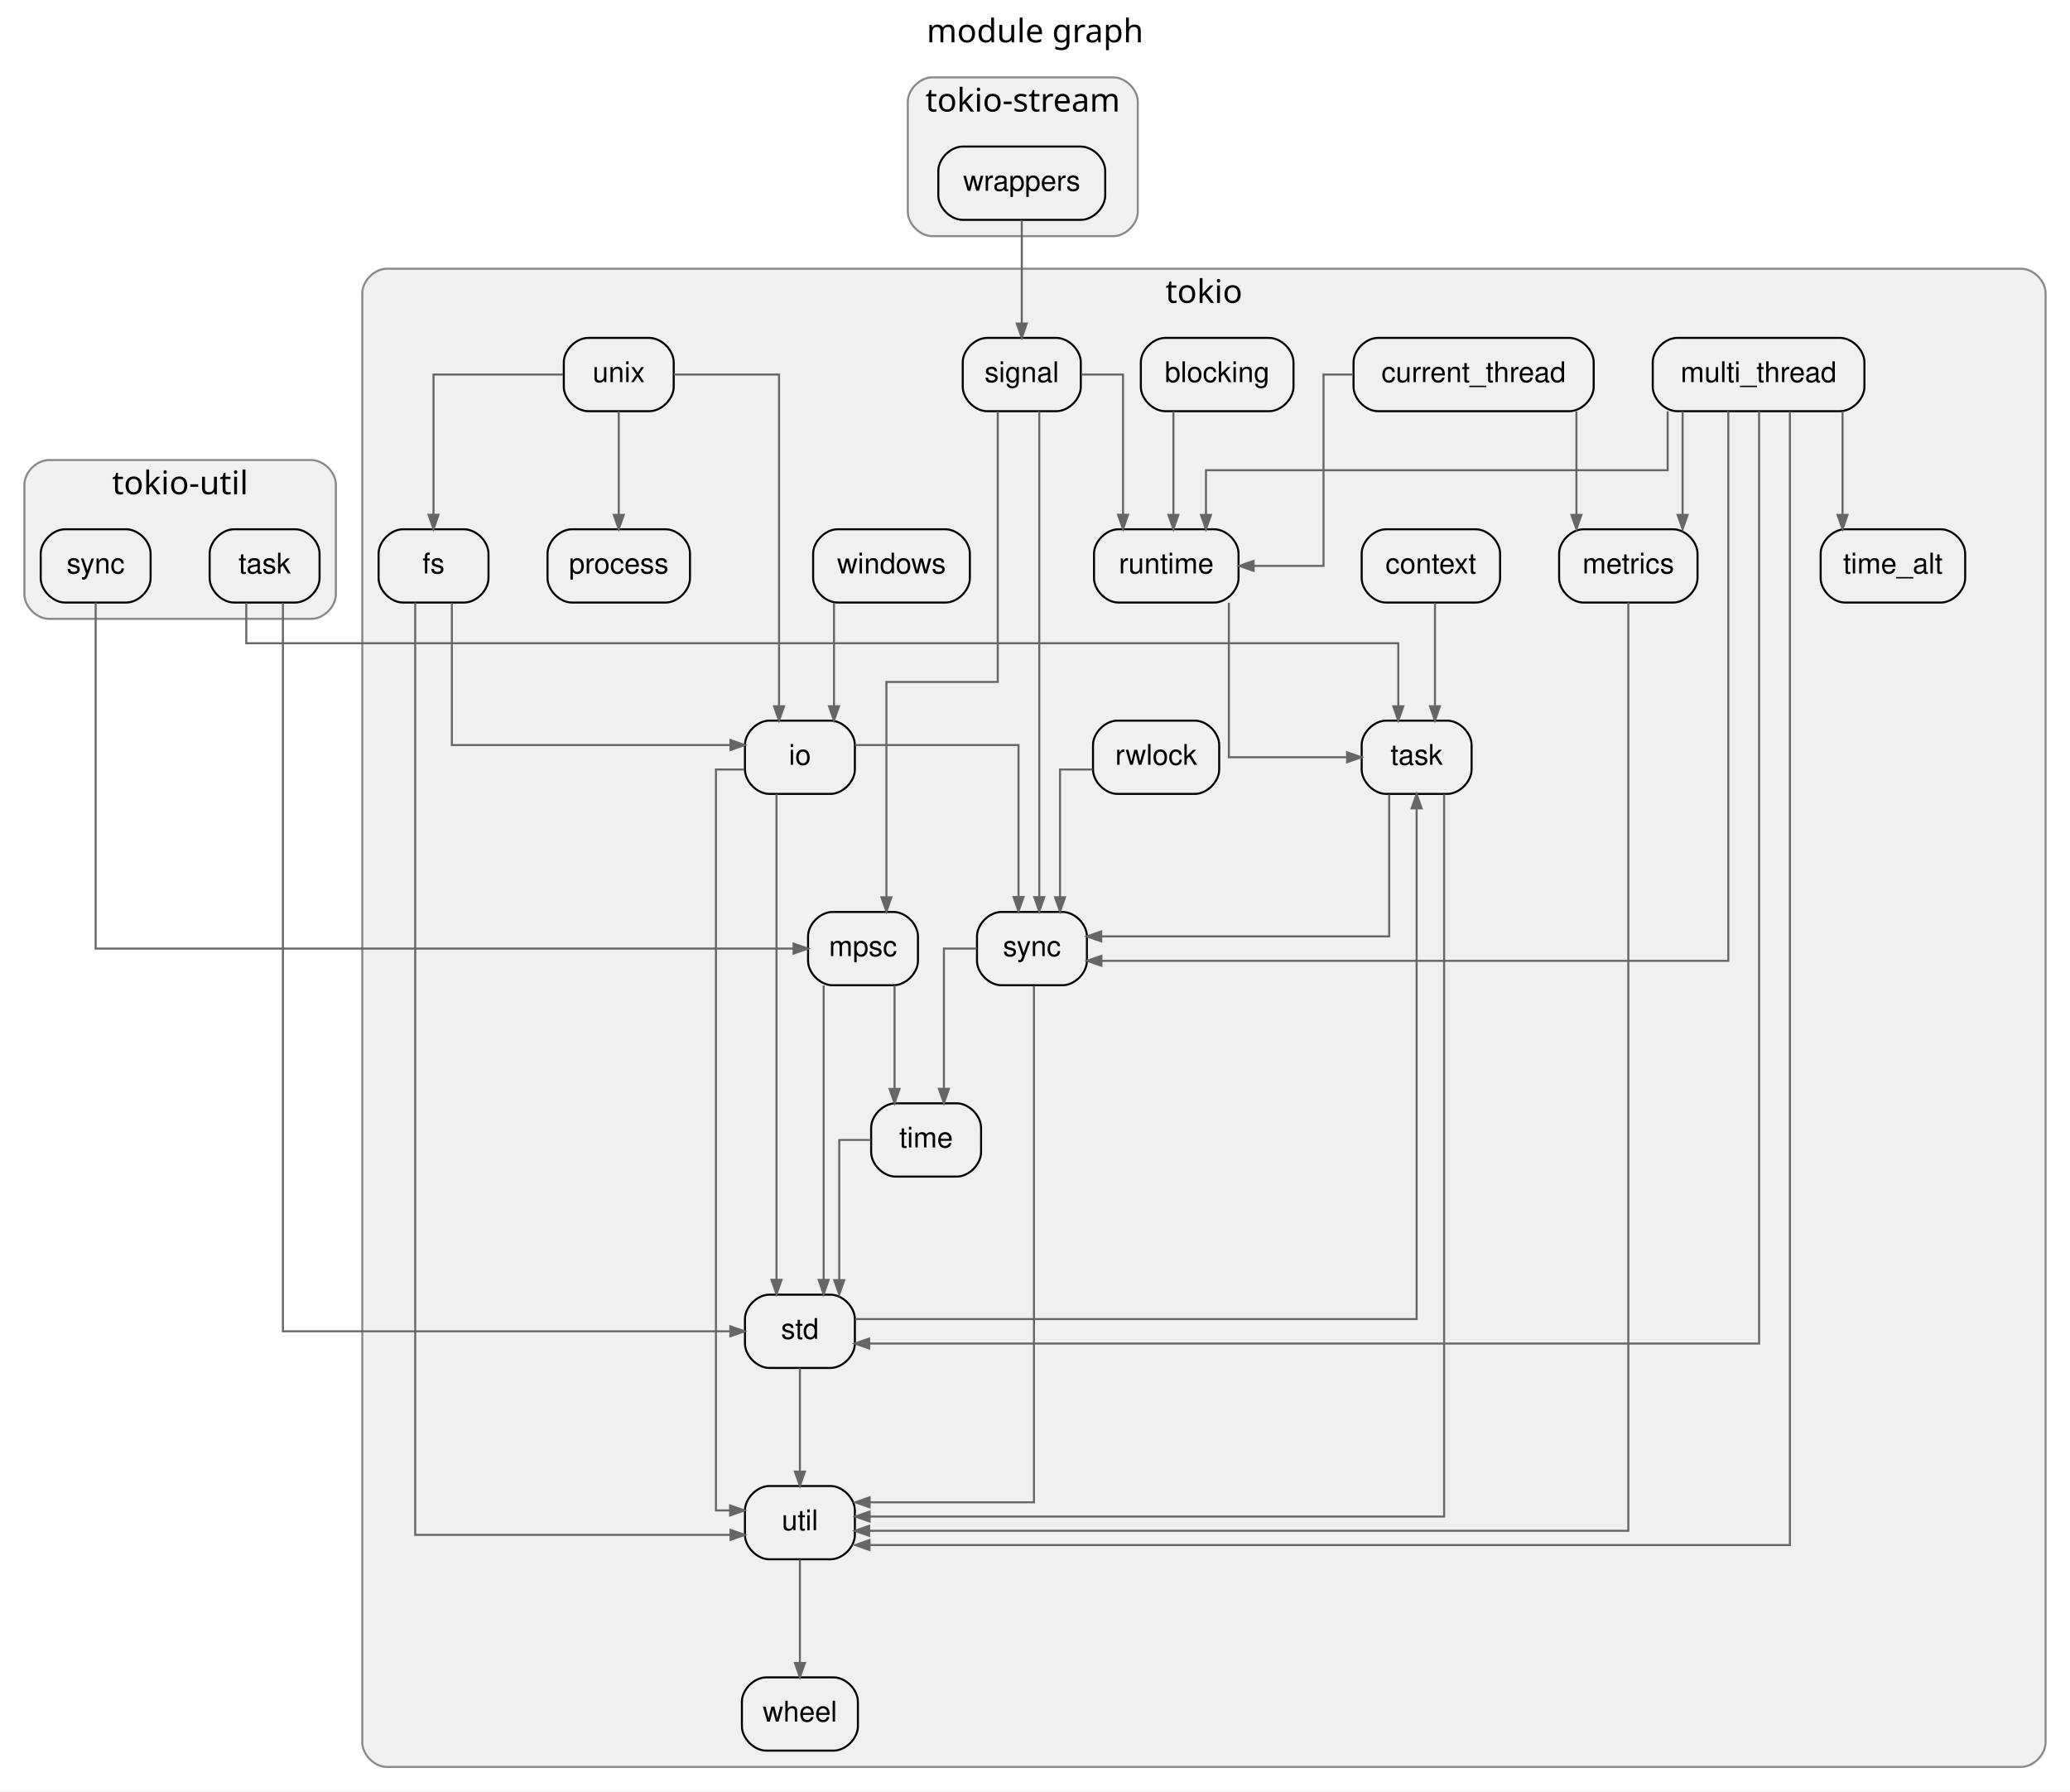
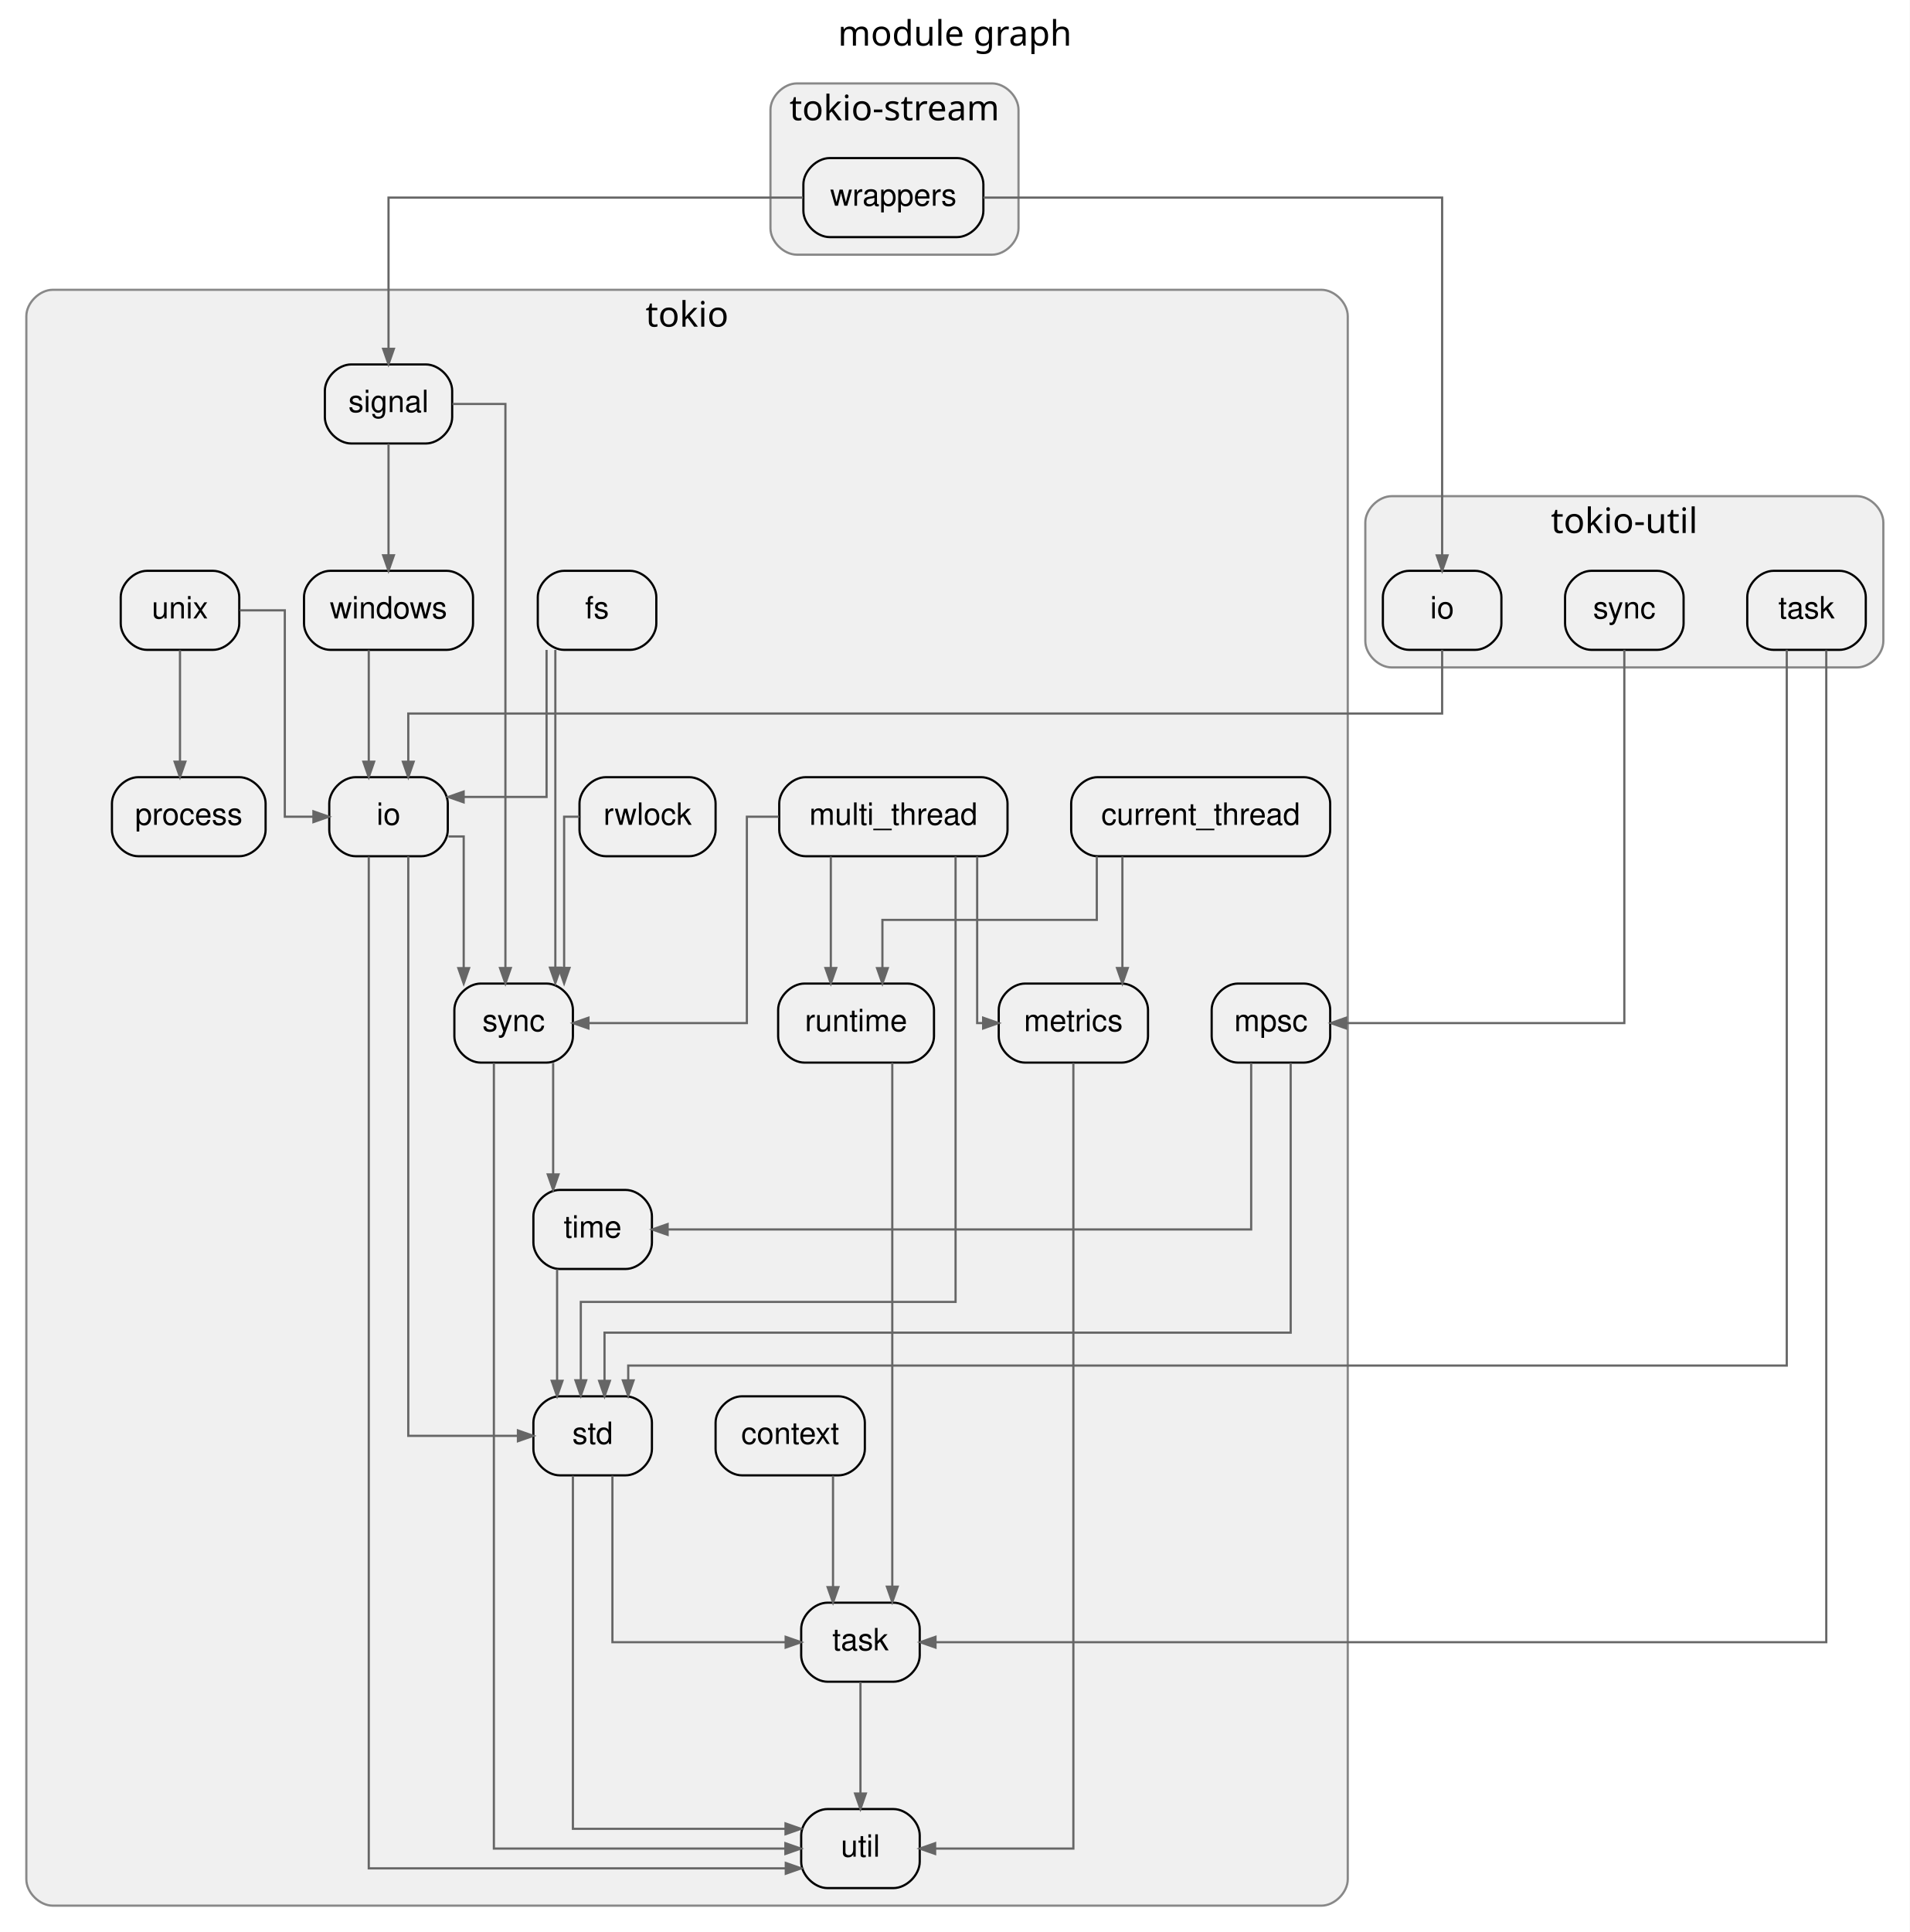
- <svg xmlns="http://www.w3.org/2000/svg" width="1017pt" height="880pt" viewBox="0.00 0.00 1017.00 880.00">
+ <svg xmlns="http://www.w3.org/2000/svg" width="870pt" height="880pt" viewBox="0.00 0.00 870.00 880.00">
  <g id="graph0" class="graph" transform="scale(1 1) rotate(0) translate(4 876)">
-     <polygon fill="white" stroke="transparent" points="-4,4 -4,-876 1013,-876 1013,4 -4,4" />
-     <text text-anchor="middle" x="504.5" y="-855.2" font-family="Helvetica Bold" font-size="16.00">module graph</text>
+     <polygon fill="white" stroke="transparent" points="-4,4 -4,-876 866,-876 866,4 -4,4" />
+     <text text-anchor="middle" x="431" y="-855.2" font-family="Helvetica Bold" font-size="16.00">module graph</text>
    <g id="clust1" class="cluster">
-       <path fill="#f0f0f0" stroke="#888888" d="M186,-8C186,-8 989,-8 989,-8 995,-8 1001,-14 1001,-20 1001,-20 1001,-732 1001,-732 1001,-738 995,-744 989,-744 989,-744 186,-744 186,-744 180,-744 174,-738 174,-732 174,-732 174,-20 174,-20 174,-14 180,-8 186,-8" />
-       <text text-anchor="middle" x="587.5" y="-727.2" font-family="Helvetica Bold" font-size="16.00">tokio</text>
+       <path fill="#f0f0f0" stroke="#888888" d="M20,-8C20,-8 598,-8 598,-8 604,-8 610,-14 610,-20 610,-20 610,-732 610,-732 610,-738 604,-744 598,-744 598,-744 20,-744 20,-744 14,-744 8,-738 8,-732 8,-732 8,-20 8,-20 8,-14 14,-8 20,-8" />
+       <text text-anchor="middle" x="309" y="-727.2" font-family="Helvetica Bold" font-size="16.00">tokio</text>
    </g>
    <g id="clust2" class="cluster">
-       <path fill="#f0f0f0" stroke="#888888" d="M454,-760C454,-760 543,-760 543,-760 549,-760 555,-766 555,-772 555,-772 555,-826 555,-826 555,-832 549,-838 543,-838 543,-838 454,-838 454,-838 448,-838 442,-832 442,-826 442,-826 442,-772 442,-772 442,-766 448,-760 454,-760" />
-       <text text-anchor="middle" x="498.5" y="-821.2" font-family="Helvetica Bold" font-size="16.00">tokio-stream</text>
+       <path fill="#f0f0f0" stroke="#888888" d="M359,-760C359,-760 448,-760 448,-760 454,-760 460,-766 460,-772 460,-772 460,-826 460,-826 460,-832 454,-838 448,-838 448,-838 359,-838 359,-838 353,-838 347,-832 347,-826 347,-826 347,-772 347,-772 347,-766 353,-760 359,-760" />
+       <text text-anchor="middle" x="403.5" y="-821.2" font-family="Helvetica Bold" font-size="16.00">tokio-stream</text>
    </g>
    <g id="clust3" class="cluster">
-       <path fill="#f0f0f0" stroke="#888888" d="M20,-572C20,-572 149,-572 149,-572 155,-572 161,-578 161,-584 161,-584 161,-638 161,-638 161,-644 155,-650 149,-650 149,-650 20,-650 20,-650 14,-650 8,-644 8,-638 8,-638 8,-584 8,-584 8,-578 14,-572 20,-572" />
-       <text text-anchor="middle" x="84.5" y="-633.2" font-family="Helvetica Bold" font-size="16.00">tokio-util</text>
+       <path fill="#f0f0f0" stroke="#888888" d="M630,-572C630,-572 842,-572 842,-572 848,-572 854,-578 854,-584 854,-584 854,-638 854,-638 854,-644 848,-650 842,-650 842,-650 630,-650 630,-650 624,-650 618,-644 618,-638 618,-638 618,-584 618,-584 618,-578 624,-572 630,-572" />
+       <text text-anchor="middle" x="736" y="-633.2" font-family="Helvetica Bold" font-size="16.00">tokio-util</text>
    </g>
    <g id="node1" class="node">
-       <path fill="#f0f0f0" stroke="black" d="M619.5,-710C619.5,-710 568.5,-710 568.5,-710 562.5,-710 556.5,-704 556.5,-698 556.5,-698 556.5,-686 556.5,-686 556.5,-680 562.5,-674 568.5,-674 568.5,-674 619.5,-674 619.5,-674 625.5,-674 631.5,-680 631.5,-686 631.5,-686 631.5,-698 631.5,-698 631.5,-704 625.5,-710 619.5,-710" />
-       <text text-anchor="middle" x="594" y="-688.3" font-family="Helvetica,sans-Serif" font-size="14.00">blocking</text>
+       <path fill="#f0f0f0" stroke="black" d="M378,-240C378,-240 334,-240 334,-240 328,-240 322,-234 322,-228 322,-228 322,-216 322,-216 322,-210 328,-204 334,-204 334,-204 378,-204 378,-204 384,-204 390,-210 390,-216 390,-216 390,-228 390,-228 390,-234 384,-240 378,-240" />
+       <text text-anchor="middle" x="356" y="-218.3" font-family="Helvetica,sans-Serif" font-size="14.00">context</text>
+     </g>
+     <g id="node14" class="node">
+       <path fill="#f0f0f0" stroke="black" d="M403,-146C403,-146 373,-146 373,-146 367,-146 361,-140 361,-134 361,-134 361,-122 361,-122 361,-116 367,-110 373,-110 373,-110 403,-110 403,-110 409,-110 415,-116 415,-122 415,-122 415,-134 415,-134 415,-140 409,-146 403,-146" />
+       <text text-anchor="middle" x="388" y="-124.3" font-family="Helvetica,sans-Serif" font-size="14.00">task</text>
+     </g>
+     <g id="edge1" class="edge">
+       <path fill="none" stroke="#666666" d="M375.5,-203.88C375.5,-203.88 375.5,-153.07 375.5,-153.07" />
+       <polygon fill="#666666" stroke="#666666" points="377.95,-153.07 375.5,-146.07 373.05,-153.07 377.95,-153.07" />
+     </g>
+     <g id="node2" class="node">
+       <path fill="#f0f0f0" stroke="black" d="M590,-522C590,-522 496,-522 496,-522 490,-522 484,-516 484,-510 484,-510 484,-498 484,-498 484,-492 490,-486 496,-486 496,-486 590,-486 590,-486 596,-486 602,-492 602,-498 602,-498 602,-510 602,-510 602,-516 596,-522 590,-522" />
+       <text text-anchor="middle" x="543" y="-500.3" font-family="Helvetica,sans-Serif" font-size="14.00">current_thread</text>
+     </g>
+     <g id="node5" class="node">
+       <path fill="#f0f0f0" stroke="black" d="M507,-428C507,-428 463,-428 463,-428 457,-428 451,-422 451,-416 451,-416 451,-404 451,-404 451,-398 457,-392 463,-392 463,-392 507,-392 507,-392 513,-392 519,-398 519,-404 519,-404 519,-416 519,-416 519,-422 513,-428 507,-428" />
+       <text text-anchor="middle" x="485" y="-406.3" font-family="Helvetica,sans-Serif" font-size="14.00">metrics</text>
+     </g>
+     <g id="edge2" class="edge">
+       <path fill="none" stroke="#666666" d="M507.33,-485.88C507.33,-485.88 507.33,-435.07 507.33,-435.07" />
+       <polygon fill="#666666" stroke="#666666" points="509.78,-435.07 507.33,-428.07 504.88,-435.07 509.78,-435.07" />
+     </g>
+     <g id="node9" class="node">
+       <path fill="#f0f0f0" stroke="black" d="M409.5,-428C409.5,-428 362.5,-428 362.5,-428 356.5,-428 350.5,-422 350.5,-416 350.5,-416 350.5,-404 350.5,-404 350.5,-398 356.5,-392 362.5,-392 362.5,-392 409.5,-392 409.5,-392 415.5,-392 421.5,-398 421.5,-404 421.5,-404 421.5,-416 421.5,-416 421.5,-422 415.5,-428 409.5,-428" />
+       <text text-anchor="middle" x="386" y="-406.3" font-family="Helvetica,sans-Serif" font-size="14.00">runtime</text>
+     </g>
+     <g id="edge3" class="edge">
+       <path fill="none" stroke="#666666" d="M495.67,-485.96C495.67,-472.71 495.67,-457 495.67,-457 495.67,-457 398,-457 398,-457 398,-457 398,-435.04 398,-435.04" />
+       <polygon fill="#666666" stroke="#666666" points="400.45,-435.04 398,-428.04 395.55,-435.04 400.45,-435.04" />
+     </g>
+     <g id="node3" class="node">
+       <path fill="#f0f0f0" stroke="black" d="M283,-616C283,-616 253,-616 253,-616 247,-616 241,-610 241,-604 241,-604 241,-592 241,-592 241,-586 247,-580 253,-580 253,-580 283,-580 283,-580 289,-580 295,-586 295,-592 295,-592 295,-604 295,-604 295,-610 289,-616 283,-616" />
+       <text text-anchor="middle" x="268" y="-594.3" font-family="Helvetica,sans-Serif" font-size="14.00">fs</text>
+     </g>
+     <g id="node4" class="node">
+       <path fill="#f0f0f0" stroke="black" d="M188,-522C188,-522 158,-522 158,-522 152,-522 146,-516 146,-510 146,-510 146,-498 146,-498 146,-492 152,-486 158,-486 158,-486 188,-486 188,-486 194,-486 200,-492 200,-498 200,-498 200,-510 200,-510 200,-516 194,-522 188,-522" />
+       <text text-anchor="middle" x="173" y="-500.3" font-family="Helvetica,sans-Serif" font-size="14.00">io</text>
+     </g>
+     <g id="edge4" class="edge">
+       <path fill="none" stroke="#666666" d="M245,-579.97C245,-555.02 245,-513 245,-513 245,-513 207.22,-513 207.22,-513" />
+       <polygon fill="#666666" stroke="#666666" points="207.22,-510.55 200.22,-513 207.22,-515.45 207.22,-510.55" />
+     </g>
+     <g id="node13" class="node">
+       <path fill="#f0f0f0" stroke="black" d="M245,-428C245,-428 215,-428 215,-428 209,-428 203,-422 203,-416 203,-416 203,-404 203,-404 203,-398 209,-392 215,-392 215,-392 245,-392 245,-392 251,-392 257,-398 257,-404 257,-404 257,-416 257,-416 257,-422 251,-428 245,-428" />
+       <text text-anchor="middle" x="230" y="-406.3" font-family="Helvetica,sans-Serif" font-size="14.00">sync</text>
+     </g>
+     <g id="edge5" class="edge">
+       <path fill="none" stroke="#666666" d="M249,-579.97C249,-579.97 249,-435.25 249,-435.25" />
+       <polygon fill="#666666" stroke="#666666" points="251.45,-435.25 249,-428.25 246.55,-435.25 251.45,-435.25" />
+     </g>
+     <g id="node12" class="node">
+       <path fill="#f0f0f0" stroke="black" d="M281,-240C281,-240 251,-240 251,-240 245,-240 239,-234 239,-228 239,-228 239,-216 239,-216 239,-210 245,-204 251,-204 251,-204 281,-204 281,-204 287,-204 293,-210 293,-216 293,-216 293,-228 293,-228 293,-234 287,-240 281,-240" />
+       <text text-anchor="middle" x="266" y="-218.3" font-family="Helvetica,sans-Serif" font-size="14.00">std</text>
+     </g>
+     <g id="edge6" class="edge">
+       <path fill="none" stroke="#666666" d="M182,-485.93C182,-423.69 182,-222 182,-222 182,-222 231.96,-222 231.96,-222" />
+       <polygon fill="#666666" stroke="#666666" points="231.96,-224.45 238.96,-222 231.96,-219.55 231.96,-224.45" />
+     </g>
+     <g id="edge7" class="edge">
+       <path fill="none" stroke="#666666" d="M200.32,-495C204.39,-495 207.25,-495 207.25,-495 207.25,-495 207.25,-435.03 207.25,-435.03" />
+       <polygon fill="#666666" stroke="#666666" points="209.7,-435.03 207.25,-428.03 204.8,-435.03 209.7,-435.03" />
+     </g>
+     <g id="node17" class="node">
+       <path fill="#f0f0f0" stroke="black" d="M403,-52C403,-52 373,-52 373,-52 367,-52 361,-46 361,-40 361,-40 361,-28 361,-28 361,-22 367,-16 373,-16 373,-16 403,-16 403,-16 409,-16 415,-22 415,-28 415,-28 415,-40 415,-40 415,-46 409,-52 403,-52" />
+       <text text-anchor="middle" x="388" y="-30.3" font-family="Helvetica,sans-Serif" font-size="14.00">util</text>
+     </g>
+     <g id="edge8" class="edge">
+       <path fill="none" stroke="#666666" d="M164,-485.81C164,-398.31 164,-25 164,-25 164,-25 353.98,-25 353.98,-25" />
+       <polygon fill="#666666" stroke="#666666" points="353.98,-27.45 360.98,-25 353.98,-22.55 353.98,-27.45" />
+     </g>
+     <g id="edge9" class="edge">
+       <path fill="none" stroke="#666666" d="M485,-391.86C485,-316.76 485,-34 485,-34 485,-34 422.02,-34 422.02,-34" />
+       <polygon fill="#666666" stroke="#666666" points="422.02,-31.55 415.02,-34 422.02,-36.45 422.02,-31.55" />
+     </g>
+     <g id="node6" class="node">
+       <path fill="#f0f0f0" stroke="black" d="M590,-428C590,-428 560,-428 560,-428 554,-428 548,-422 548,-416 548,-416 548,-404 548,-404 548,-398 554,-392 560,-392 560,-392 590,-392 590,-392 596,-392 602,-398 602,-404 602,-404 602,-416 602,-416 602,-422 596,-428 590,-428" />
+       <text text-anchor="middle" x="575" y="-406.3" font-family="Helvetica,sans-Serif" font-size="14.00">mpsc</text>
+     </g>
+     <g id="edge10" class="edge">
+       <path fill="none" stroke="#666666" d="M584,-391.86C584,-353.77 584,-269 584,-269 584,-269 271.4,-269 271.4,-269 271.4,-269 271.4,-247.04 271.4,-247.04" />
+       <polygon fill="#666666" stroke="#666666" points="273.85,-247.04 271.4,-240.04 268.95,-247.04 273.85,-247.04" />
+     </g>
+     <g id="node15" class="node">
+       <path fill="#f0f0f0" stroke="black" d="M281,-334C281,-334 251,-334 251,-334 245,-334 239,-328 239,-322 239,-322 239,-310 239,-310 239,-304 245,-298 251,-298 251,-298 281,-298 281,-298 287,-298 293,-304 293,-310 293,-310 293,-322 293,-322 293,-328 287,-334 281,-334" />
+       <text text-anchor="middle" x="266" y="-312.3" font-family="Helvetica,sans-Serif" font-size="14.00">time</text>
+     </g>
+     <g id="edge11" class="edge">
+       <path fill="none" stroke="#666666" d="M566,-391.88C566,-364.56 566,-316 566,-316 566,-316 300.15,-316 300.15,-316" />
+       <polygon fill="#666666" stroke="#666666" points="300.15,-313.55 293.15,-316 300.15,-318.45 300.15,-313.55" />
+     </g>
+     <g id="node7" class="node">
+       <path fill="#f0f0f0" stroke="black" d="M443,-522C443,-522 363,-522 363,-522 357,-522 351,-516 351,-510 351,-510 351,-498 351,-498 351,-492 357,-486 363,-486 363,-486 443,-486 443,-486 449,-486 455,-492 455,-498 455,-498 455,-510 455,-510 455,-516 449,-522 443,-522" />
+       <text text-anchor="middle" x="403" y="-500.3" font-family="Helvetica,sans-Serif" font-size="14.00">multi_thread</text>
+     </g>
+     <g id="edge12" class="edge">
+       <path fill="none" stroke="#666666" d="M441.17,-485.88C441.17,-458.56 441.17,-410 441.17,-410 441.17,-410 443.89,-410 443.89,-410" />
+       <polygon fill="#666666" stroke="#666666" points="443.89,-412.45 450.89,-410 443.89,-407.55 443.89,-412.45" />
+     </g>
+     <g id="edge13" class="edge">
+       <path fill="none" stroke="#666666" d="M374.5,-485.88C374.5,-485.88 374.5,-435.07 374.5,-435.07" />
+       <polygon fill="#666666" stroke="#666666" points="376.95,-435.07 374.5,-428.07 372.05,-435.07 376.95,-435.07" />
+     </g>
+     <g id="edge14" class="edge">
+       <path fill="none" stroke="#666666" d="M431.33,-485.91C431.33,-433.13 431.33,-283 431.33,-283 431.33,-283 260.6,-283 260.6,-283 260.6,-283 260.6,-247.3 260.6,-247.3" />
+       <polygon fill="#666666" stroke="#666666" points="263.05,-247.3 260.6,-240.3 258.15,-247.3 263.05,-247.3" />
+     </g>
+     <g id="edge15" class="edge">
+       <path fill="none" stroke="#666666" d="M350.73,-504C342.29,-504 336.25,-504 336.25,-504 336.25,-504 336.25,-410 336.25,-410 336.25,-410 264.09,-410 264.09,-410" />
+       <polygon fill="#666666" stroke="#666666" points="264.09,-407.55 257.09,-410 264.09,-412.45 264.09,-407.55" />
+     </g>
+     <g id="node8" class="node">
+       <path fill="#f0f0f0" stroke="black" d="M105,-522C105,-522 59,-522 59,-522 53,-522 47,-516 47,-510 47,-510 47,-498 47,-498 47,-492 53,-486 59,-486 59,-486 105,-486 105,-486 111,-486 117,-492 117,-498 117,-498 117,-510 117,-510 117,-516 111,-522 105,-522" />
+       <text text-anchor="middle" x="82" y="-500.3" font-family="Helvetica,sans-Serif" font-size="14.00">process</text>
+     </g>
+     <g id="edge16" class="edge">
+       <path fill="none" stroke="#666666" d="M402.5,-391.93C402.5,-391.93 402.5,-153.28 402.5,-153.28" />
+       <polygon fill="#666666" stroke="#666666" points="404.95,-153.28 402.5,-146.28 400.05,-153.28 404.95,-153.28" />
    </g>
    <g id="node10" class="node">
-       <path fill="#f0f0f0" stroke="black" d="M592.5,-616C592.5,-616 545.5,-616 545.5,-616 539.5,-616 533.5,-610 533.5,-604 533.5,-604 533.5,-592 533.5,-592 533.5,-586 539.5,-580 545.5,-580 545.5,-580 592.5,-580 592.5,-580 598.5,-580 604.5,-586 604.5,-592 604.5,-592 604.5,-604 604.5,-604 604.5,-610 598.5,-616 592.5,-616" />
-       <text text-anchor="middle" x="569" y="-594.3" font-family="Helvetica,sans-Serif" font-size="14.00">runtime</text>
-     </g>
-     <g id="edge1" class="edge">
-       <path fill="none" stroke="#666666" d="M572.5,-673.88C572.5,-673.88 572.5,-623.07 572.5,-623.07" />
-       <polygon fill="#666666" stroke="#666666" points="574.95,-623.07 572.5,-616.07 570.05,-623.07 574.95,-623.07" />
-     </g>
-     <g id="node2" class="node">
-       <path fill="#f0f0f0" stroke="black" d="M721,-616C721,-616 677,-616 677,-616 671,-616 665,-610 665,-604 665,-604 665,-592 665,-592 665,-586 671,-580 677,-580 677,-580 721,-580 721,-580 727,-580 733,-586 733,-592 733,-592 733,-604 733,-604 733,-610 727,-616 721,-616" />
-       <text text-anchor="middle" x="699" y="-594.3" font-family="Helvetica,sans-Serif" font-size="14.00">context</text>
-     </g>
-     <g id="node15" class="node">
-       <path fill="#f0f0f0" stroke="black" d="M707,-522C707,-522 677,-522 677,-522 671,-522 665,-516 665,-510 665,-510 665,-498 665,-498 665,-492 671,-486 677,-486 677,-486 707,-486 707,-486 713,-486 719,-492 719,-498 719,-498 719,-510 719,-510 719,-516 713,-522 707,-522" />
-       <text text-anchor="middle" x="692" y="-500.3" font-family="Helvetica,sans-Serif" font-size="14.00">task</text>
-     </g>
-     <g id="edge2" class="edge">
-       <path fill="none" stroke="#666666" d="M701,-579.88C701,-579.88 701,-529.07 701,-529.07" />
-       <polygon fill="#666666" stroke="#666666" points="703.45,-529.07 701,-522.07 698.55,-529.07 703.45,-529.07" />
-     </g>
-     <g id="node3" class="node">
-       <path fill="#f0f0f0" stroke="black" d="M767,-710C767,-710 673,-710 673,-710 667,-710 661,-704 661,-698 661,-698 661,-686 661,-686 661,-680 667,-674 673,-674 673,-674 767,-674 767,-674 773,-674 779,-680 779,-686 779,-686 779,-698 779,-698 779,-704 773,-710 767,-710" />
-       <text text-anchor="middle" x="720" y="-688.3" font-family="Helvetica,sans-Serif" font-size="14.00">current_thread</text>
-     </g>
-     <g id="node6" class="node">
-       <path fill="#f0f0f0" stroke="black" d="M818,-616C818,-616 774,-616 774,-616 768,-616 762,-610 762,-604 762,-604 762,-592 762,-592 762,-586 768,-580 774,-580 774,-580 818,-580 818,-580 824,-580 830,-586 830,-592 830,-592 830,-604 830,-604 830,-610 824,-616 818,-616" />
-       <text text-anchor="middle" x="796" y="-594.3" font-family="Helvetica,sans-Serif" font-size="14.00">metrics</text>
-     </g>
-     <g id="edge3" class="edge">
-       <path fill="none" stroke="#666666" d="M770.5,-673.88C770.5,-673.88 770.5,-623.07 770.5,-623.07" />
-       <polygon fill="#666666" stroke="#666666" points="772.95,-623.07 770.5,-616.07 768.05,-623.07 772.95,-623.07" />
-     </g>
-     <g id="edge4" class="edge">
-       <path fill="none" stroke="#666666" d="M660.82,-692C652.25,-692 646.25,-692 646.25,-692 646.25,-692 646.25,-598 646.25,-598 646.25,-598 611.91,-598 611.91,-598" />
-       <polygon fill="#666666" stroke="#666666" points="611.91,-595.55 604.91,-598 611.91,-600.45 611.91,-595.55" />
-     </g>
-     <g id="node4" class="node">
-       <path fill="#f0f0f0" stroke="black" d="M224,-616C224,-616 194,-616 194,-616 188,-616 182,-610 182,-604 182,-604 182,-592 182,-592 182,-586 188,-580 194,-580 194,-580 224,-580 224,-580 230,-580 236,-586 236,-592 236,-592 236,-604 236,-604 236,-610 230,-616 224,-616" />
-       <text text-anchor="middle" x="209" y="-594.3" font-family="Helvetica,sans-Serif" font-size="14.00">fs</text>
-     </g>
-     <g id="node5" class="node">
-       <path fill="#f0f0f0" stroke="black" d="M404,-522C404,-522 374,-522 374,-522 368,-522 362,-516 362,-510 362,-510 362,-498 362,-498 362,-492 368,-486 374,-486 374,-486 404,-486 404,-486 410,-486 416,-492 416,-498 416,-498 416,-510 416,-510 416,-516 410,-522 404,-522" />
-       <text text-anchor="middle" x="389" y="-500.3" font-family="Helvetica,sans-Serif" font-size="14.00">io</text>
-     </g>
-     <g id="edge5" class="edge">
-       <path fill="none" stroke="#666666" d="M218,-579.77C218,-553.99 218,-510 218,-510 218,-510 354.9,-510 354.9,-510" />
-       <polygon fill="#666666" stroke="#666666" points="354.9,-512.45 361.9,-510 354.9,-507.55 354.9,-512.45" />
+       <path fill="#f0f0f0" stroke="black" d="M310,-522C310,-522 272,-522 272,-522 266,-522 260,-516 260,-510 260,-510 260,-498 260,-498 260,-492 266,-486 272,-486 272,-486 310,-486 310,-486 316,-486 322,-492 322,-498 322,-498 322,-510 322,-510 322,-516 316,-522 310,-522" />
+       <text text-anchor="middle" x="291" y="-500.3" font-family="Helvetica,sans-Serif" font-size="14.00">rwlock</text>
+     </g>
+     <g id="edge17" class="edge">
+       <path fill="none" stroke="#666666" d="M259.97,-504C255.84,-504 253,-504 253,-504 253,-504 253,-435.12 253,-435.12" />
+       <polygon fill="#666666" stroke="#666666" points="255.45,-435.12 253,-428.12 250.55,-435.12 255.45,-435.12" />
+     </g>
+     <g id="node11" class="node">
+       <path fill="#f0f0f0" stroke="black" d="M190,-710C190,-710 156,-710 156,-710 150,-710 144,-704 144,-698 144,-698 144,-686 144,-686 144,-680 150,-674 156,-674 156,-674 190,-674 190,-674 196,-674 202,-680 202,-686 202,-686 202,-698 202,-698 202,-704 196,-710 190,-710" />
+       <text text-anchor="middle" x="173" y="-688.3" font-family="Helvetica,sans-Serif" font-size="14.00">signal</text>
+     </g>
+     <g id="edge18" class="edge">
+       <path fill="none" stroke="#666666" d="M202.12,-692C214.55,-692 226.25,-692 226.25,-692 226.25,-692 226.25,-435.07 226.25,-435.07" />
+       <polygon fill="#666666" stroke="#666666" points="228.7,-435.07 226.25,-428.07 223.8,-435.07 228.7,-435.07" />
+     </g>
+     <g id="node18" class="node">
+       <path fill="#f0f0f0" stroke="black" d="M199.5,-616C199.5,-616 146.5,-616 146.5,-616 140.5,-616 134.5,-610 134.5,-604 134.5,-604 134.5,-592 134.5,-592 134.5,-586 140.5,-580 146.5,-580 146.5,-580 199.5,-580 199.5,-580 205.5,-580 211.5,-586 211.5,-592 211.5,-592 211.5,-604 211.5,-604 211.5,-610 205.5,-616 199.5,-616" />
+       <text text-anchor="middle" x="173" y="-594.3" font-family="Helvetica,sans-Serif" font-size="14.00">windows</text>
+     </g>
+     <g id="edge19" class="edge">
+       <path fill="none" stroke="#666666" d="M173,-673.88C173,-673.88 173,-623.07 173,-623.07" />
+       <polygon fill="#666666" stroke="#666666" points="175.45,-623.07 173,-616.07 170.55,-623.07 175.45,-623.07" />
+     </g>
+     <g id="edge20" class="edge">
+       <path fill="none" stroke="#666666" d="M275,-203.88C275,-176.56 275,-128 275,-128 275,-128 353.93,-128 353.93,-128" />
+       <polygon fill="#666666" stroke="#666666" points="353.93,-130.45 360.93,-128 353.93,-125.55 353.93,-130.45" />
+     </g>
+     <g id="edge21" class="edge">
+       <path fill="none" stroke="#666666" d="M257,-203.85C257,-158.34 257,-43 257,-43 257,-43 353.86,-43 353.86,-43" />
+       <polygon fill="#666666" stroke="#666666" points="353.86,-45.45 360.86,-43 353.86,-40.55 353.86,-45.45" />
+     </g>
+     <g id="edge24" class="edge">
+       <path fill="none" stroke="#666666" d="M248,-391.88C248,-391.88 248,-341.07 248,-341.07" />
+       <polygon fill="#666666" stroke="#666666" points="250.45,-341.07 248,-334.07 245.55,-341.07 250.45,-341.07" />
+     </g>
+     <g id="edge25" class="edge">
+       <path fill="none" stroke="#666666" d="M221,-391.86C221,-316.76 221,-34 221,-34 221,-34 353.8,-34 353.8,-34" />
+       <polygon fill="#666666" stroke="#666666" points="353.8,-36.45 360.8,-34 353.8,-31.55 353.8,-36.45" />
+     </g>
+     <g id="edge26" class="edge">
+       <path fill="none" stroke="#666666" d="M388,-109.88C388,-109.88 388,-59.07 388,-59.07" />
+       <polygon fill="#666666" stroke="#666666" points="390.45,-59.07 388,-52.07 385.55,-59.07 390.45,-59.07" />
+     </g>
+     <g id="edge27" class="edge">
+       <path fill="none" stroke="#666666" d="M249.8,-297.88C249.8,-297.88 249.8,-247.07 249.8,-247.07" />
+       <polygon fill="#666666" stroke="#666666" points="252.25,-247.07 249.8,-240.07 247.35,-247.07 252.25,-247.07" />
+     </g>
+     <g id="node16" class="node">
+       <path fill="#f0f0f0" stroke="black" d="M93,-616C93,-616 63,-616 63,-616 57,-616 51,-610 51,-604 51,-604 51,-592 51,-592 51,-586 57,-580 63,-580 63,-580 93,-580 93,-580 99,-580 105,-586 105,-592 105,-592 105,-604 105,-604 105,-610 99,-616 93,-616" />
+       <text text-anchor="middle" x="78" y="-594.3" font-family="Helvetica,sans-Serif" font-size="14.00">unix</text>
+     </g>
+     <g id="edge28" class="edge">
+       <path fill="none" stroke="#666666" d="M105.22,-598C115.95,-598 125.75,-598 125.75,-598 125.75,-598 125.75,-504 125.75,-504 125.75,-504 138.79,-504 138.79,-504" />
+       <polygon fill="#666666" stroke="#666666" points="138.79,-506.45 145.79,-504 138.79,-501.55 138.79,-506.45" />
+     </g>
+     <g id="edge29" class="edge">
+       <path fill="none" stroke="#666666" d="M78,-579.88C78,-579.88 78,-529.07 78,-529.07" />
+       <polygon fill="#666666" stroke="#666666" points="80.45,-529.07 78,-522.07 75.55,-529.07 80.45,-529.07" />
+     </g>
+     <g id="edge34" class="edge">
+       <path fill="none" stroke="#666666" d="M164,-579.88C164,-579.88 164,-529.07 164,-529.07" />
+       <polygon fill="#666666" stroke="#666666" points="166.45,-529.07 164,-522.07 161.55,-529.07 166.45,-529.07" />
    </g>
    <g id="node19" class="node">
-       <path fill="#f0f0f0" stroke="black" d="M404,-146C404,-146 374,-146 374,-146 368,-146 362,-140 362,-134 362,-134 362,-122 362,-122 362,-116 368,-110 374,-110 374,-110 404,-110 404,-110 410,-110 416,-116 416,-122 416,-122 416,-134 416,-134 416,-140 410,-146 404,-146" />
-       <text text-anchor="middle" x="389" y="-124.3" font-family="Helvetica,sans-Serif" font-size="14.00">util</text>
-     </g>
-     <g id="edge6" class="edge">
-       <path fill="none" stroke="#666666" d="M200,-579.92C200,-492.97 200,-122 200,-122 200,-122 354.92,-122 354.92,-122" />
-       <polygon fill="#666666" stroke="#666666" points="354.92,-124.45 361.92,-122 354.92,-119.55 354.92,-124.45" />
-     </g>
-     <g id="node13" class="node">
-       <path fill="#f0f0f0" stroke="black" d="M404,-240C404,-240 374,-240 374,-240 368,-240 362,-234 362,-228 362,-228 362,-216 362,-216 362,-210 368,-204 374,-204 374,-204 404,-204 404,-204 410,-204 416,-210 416,-216 416,-216 416,-228 416,-228 416,-234 410,-240 404,-240" />
-       <text text-anchor="middle" x="389" y="-218.3" font-family="Helvetica,sans-Serif" font-size="14.00">std</text>
-     </g>
-     <g id="edge7" class="edge">
-       <path fill="none" stroke="#666666" d="M377.5,-485.93C377.5,-485.93 377.5,-247.28 377.5,-247.28" />
-       <polygon fill="#666666" stroke="#666666" points="379.95,-247.28 377.5,-240.28 375.05,-247.28 379.95,-247.28" />
-     </g>
-     <g id="node14" class="node">
-       <path fill="#f0f0f0" stroke="black" d="M518,-428C518,-428 488,-428 488,-428 482,-428 476,-422 476,-416 476,-416 476,-404 476,-404 476,-398 482,-392 488,-392 488,-392 518,-392 518,-392 524,-392 530,-398 530,-404 530,-404 530,-416 530,-416 530,-422 524,-428 518,-428" />
-       <text text-anchor="middle" x="503" y="-406.3" font-family="Helvetica,sans-Serif" font-size="14.00">sync</text>
-     </g>
-     <g id="edge8" class="edge">
-       <path fill="none" stroke="#666666" d="M416.1,-510C447.92,-510 496.4,-510 496.4,-510 496.4,-510 496.4,-435.34 496.4,-435.34" />
-       <polygon fill="#666666" stroke="#666666" points="498.85,-435.34 496.4,-428.34 493.95,-435.34 498.85,-435.34" />
-     </g>
-     <g id="edge9" class="edge">
-       <path fill="none" stroke="#666666" d="M361.72,-498C354.04,-498 347.75,-498 347.75,-498 347.75,-498 347.75,-134 347.75,-134 347.75,-134 354.72,-134 354.72,-134" />
-       <polygon fill="#666666" stroke="#666666" points="354.72,-136.45 361.72,-134 354.72,-131.55 354.72,-136.45" />
-     </g>
-     <g id="edge10" class="edge">
-       <path fill="none" stroke="#666666" d="M796,-580C796,-493.42 796,-124 796,-124 796,-124 423.02,-124 423.02,-124" />
-       <polygon fill="#666666" stroke="#666666" points="423.02,-121.55 416.02,-124 423.02,-126.45 423.02,-121.55" />
-     </g>
-     <g id="node7" class="node">
-       <path fill="#f0f0f0" stroke="black" d="M435,-428C435,-428 405,-428 405,-428 399,-428 393,-422 393,-416 393,-416 393,-404 393,-404 393,-398 399,-392 405,-392 405,-392 435,-392 435,-392 441,-392 447,-398 447,-404 447,-404 447,-416 447,-416 447,-422 441,-428 435,-428" />
-       <text text-anchor="middle" x="420" y="-406.3" font-family="Helvetica,sans-Serif" font-size="14.00">mpsc</text>
-     </g>
-     <g id="edge11" class="edge">
-       <path fill="none" stroke="#666666" d="M400.67,-391.97C400.67,-391.97 400.67,-247.25 400.67,-247.25" />
-       <polygon fill="#666666" stroke="#666666" points="403.12,-247.25 400.67,-240.25 398.22,-247.25 403.12,-247.25" />
-     </g>
-     <g id="node16" class="node">
-       <path fill="#f0f0f0" stroke="black" d="M466,-334C466,-334 436,-334 436,-334 430,-334 424,-328 424,-322 424,-322 424,-310 424,-310 424,-304 430,-298 436,-298 436,-298 466,-298 466,-298 472,-298 478,-304 478,-310 478,-310 478,-322 478,-322 478,-328 472,-334 466,-334" />
-       <text text-anchor="middle" x="451" y="-312.3" font-family="Helvetica,sans-Serif" font-size="14.00">time</text>
-     </g>
-     <g id="edge12" class="edge">
-       <path fill="none" stroke="#666666" d="M435.5,-391.88C435.5,-391.88 435.5,-341.07 435.5,-341.07" />
-       <polygon fill="#666666" stroke="#666666" points="437.95,-341.07 435.5,-334.07 433.05,-341.07 437.95,-341.07" />
-     </g>
-     <g id="node8" class="node">
-       <path fill="#f0f0f0" stroke="black" d="M900,-710C900,-710 820,-710 820,-710 814,-710 808,-704 808,-698 808,-698 808,-686 808,-686 808,-680 814,-674 820,-674 820,-674 900,-674 900,-674 906,-674 912,-680 912,-686 912,-686 912,-698 912,-698 912,-704 906,-710 900,-710" />
-       <text text-anchor="middle" x="860" y="-688.3" font-family="Helvetica,sans-Serif" font-size="14.00">multi_thread</text>
-     </g>
-     <g id="edge13" class="edge">
-       <path fill="none" stroke="#666666" d="M822.67,-673.88C822.67,-673.88 822.67,-623.07 822.67,-623.07" />
-       <polygon fill="#666666" stroke="#666666" points="825.12,-623.07 822.67,-616.07 820.22,-623.07 825.12,-623.07" />
-     </g>
-     <g id="edge14" class="edge">
-       <path fill="none" stroke="#666666" d="M815.33,-673.96C815.33,-660.71 815.33,-645 815.33,-645 815.33,-645 588.5,-645 588.5,-645 588.5,-645 588.5,-623.04 588.5,-623.04" />
-       <polygon fill="#666666" stroke="#666666" points="590.95,-623.04 588.5,-616.04 586.05,-623.04 590.95,-623.04" />
-     </g>
-     <g id="edge15" class="edge">
-       <path fill="none" stroke="#666666" d="M860.25,-673.92C860.25,-586.97 860.25,-216 860.25,-216 860.25,-216 423.03,-216 423.03,-216" />
-       <polygon fill="#666666" stroke="#666666" points="423.03,-213.55 416.03,-216 423.03,-218.45 423.03,-213.55" />
-     </g>
-     <g id="edge16" class="edge">
-       <path fill="none" stroke="#666666" d="M845.12,-673.98C845.12,-610.93 845.12,-404 845.12,-404 845.12,-404 537.13,-404 537.13,-404" />
-       <polygon fill="#666666" stroke="#666666" points="537.13,-401.55 530.13,-404 537.13,-406.45 537.13,-401.55" />
-     </g>
-     <g id="node17" class="node">
-       <path fill="#f0f0f0" stroke="black" d="M949.5,-616C949.5,-616 902.5,-616 902.5,-616 896.5,-616 890.5,-610 890.5,-604 890.5,-604 890.5,-592 890.5,-592 890.5,-586 896.5,-580 902.5,-580 902.5,-580 949.5,-580 949.5,-580 955.5,-580 961.5,-586 961.5,-592 961.5,-592 961.5,-604 961.5,-604 961.5,-610 955.5,-616 949.5,-616" />
-       <text text-anchor="middle" x="926" y="-594.3" font-family="Helvetica,sans-Serif" font-size="14.00">time_alt</text>
-     </g>
-     <g id="edge17" class="edge">
-       <path fill="none" stroke="#666666" d="M901.25,-673.88C901.25,-673.88 901.25,-623.07 901.25,-623.07" />
-       <polygon fill="#666666" stroke="#666666" points="903.7,-623.07 901.25,-616.07 898.8,-623.07 903.7,-623.07" />
-     </g>
-     <g id="edge18" class="edge">
-       <path fill="none" stroke="#666666" d="M875.38,-673.84C875.38,-576.1 875.38,-117 875.38,-117 875.38,-117 423.19,-117 423.19,-117" />
-       <polygon fill="#666666" stroke="#666666" points="423.19,-114.55 416.19,-117 423.19,-119.45 423.19,-114.55" />
-     </g>
-     <g id="node9" class="node">
-       <path fill="#f0f0f0" stroke="black" d="M323,-616C323,-616 277,-616 277,-616 271,-616 265,-610 265,-604 265,-604 265,-592 265,-592 265,-586 271,-580 277,-580 277,-580 323,-580 323,-580 329,-580 335,-586 335,-592 335,-592 335,-604 335,-604 335,-610 329,-616 323,-616" />
-       <text text-anchor="middle" x="300" y="-594.3" font-family="Helvetica,sans-Serif" font-size="14.00">process</text>
-     </g>
-     <g id="edge19" class="edge">
-       <path fill="none" stroke="#666666" d="M599.75,-579.88C599.75,-552.56 599.75,-504 599.75,-504 599.75,-504 657.82,-504 657.82,-504" />
-       <polygon fill="#666666" stroke="#666666" points="657.82,-506.45 664.82,-504 657.82,-501.55 657.82,-506.45" />
-     </g>
-     <g id="node11" class="node">
-       <path fill="#f0f0f0" stroke="black" d="M583,-522C583,-522 545,-522 545,-522 539,-522 533,-516 533,-510 533,-510 533,-498 533,-498 533,-492 539,-486 545,-486 545,-486 583,-486 583,-486 589,-486 595,-492 595,-498 595,-498 595,-510 595,-510 595,-516 589,-522 583,-522" />
-       <text text-anchor="middle" x="564" y="-500.3" font-family="Helvetica,sans-Serif" font-size="14.00">rwlock</text>
-     </g>
-     <g id="edge20" class="edge">
-       <path fill="none" stroke="#666666" d="M532.78,-498C524,-498 516.8,-498 516.8,-498 516.8,-498 516.8,-435.23 516.8,-435.23" />
-       <polygon fill="#666666" stroke="#666666" points="519.25,-435.23 516.8,-428.23 514.35,-435.23 519.25,-435.23" />
-     </g>
-     <g id="node12" class="node">
-       <path fill="#f0f0f0" stroke="black" d="M515,-710C515,-710 481,-710 481,-710 475,-710 469,-704 469,-698 469,-698 469,-686 469,-686 469,-680 475,-674 481,-674 481,-674 515,-674 515,-674 521,-674 527,-680 527,-686 527,-686 527,-698 527,-698 527,-704 521,-710 515,-710" />
-       <text text-anchor="middle" x="498" y="-688.3" font-family="Helvetica,sans-Serif" font-size="14.00">signal</text>
-     </g>
-     <g id="edge21" class="edge">
-       <path fill="none" stroke="#666666" d="M486.2,-673.79C486.2,-633.62 486.2,-541 486.2,-541 486.2,-541 431.5,-541 431.5,-541 431.5,-541 431.5,-435.21 431.5,-435.21" />
-       <polygon fill="#666666" stroke="#666666" points="433.95,-435.21 431.5,-428.21 429.05,-435.22 433.95,-435.21" />
+       <path fill="#f0f0f0" stroke="black" d="M432,-804C432,-804 374,-804 374,-804 368,-804 362,-798 362,-792 362,-792 362,-780 362,-780 362,-774 368,-768 374,-768 374,-768 432,-768 432,-768 438,-768 444,-774 444,-780 444,-780 444,-792 444,-792 444,-798 438,-804 432,-804" />
+       <text text-anchor="middle" x="403" y="-782.3" font-family="Helvetica,sans-Serif" font-size="14.00">wrappers</text>
    </g>
    <g id="edge22" class="edge">
-       <path fill="none" stroke="#666666" d="M527.23,-692C538.06,-692 547.75,-692 547.75,-692 547.75,-692 547.75,-623.12 547.75,-623.12" />
-       <polygon fill="#666666" stroke="#666666" points="550.2,-623.12 547.75,-616.12 545.3,-623.12 550.2,-623.12" />
+       <path fill="none" stroke="#666666" d="M361.88,-786C295.72,-786 173,-786 173,-786 173,-786 173,-717.12 173,-717.12" />
+       <polygon fill="#666666" stroke="#666666" points="175.45,-717.12 173,-710.12 170.55,-717.12 175.45,-717.12" />
+     </g>
+     <g id="node20" class="node">
+       <path fill="#f0f0f0" stroke="black" d="M668,-616C668,-616 638,-616 638,-616 632,-616 626,-610 626,-604 626,-604 626,-592 626,-592 626,-586 632,-580 638,-580 638,-580 668,-580 668,-580 674,-580 680,-586 680,-592 680,-592 680,-604 680,-604 680,-610 674,-616 668,-616" />
+       <text text-anchor="middle" x="653" y="-594.3" font-family="Helvetica,sans-Serif" font-size="14.00">io</text>
    </g>
    <g id="edge23" class="edge">
-       <path fill="none" stroke="#666666" d="M506.6,-673.93C506.6,-673.93 506.6,-435.28 506.6,-435.28" />
-       <polygon fill="#666666" stroke="#666666" points="509.05,-435.28 506.6,-428.28 504.15,-435.28 509.05,-435.28" />
-     </g>
-     <g id="edge24" class="edge">
-       <path fill="none" stroke="#666666" d="M416.16,-228C490.53,-228 692,-228 692,-228 692,-228 692,-478.89 692,-478.89" />
-       <polygon fill="#666666" stroke="#666666" points="689.55,-478.89 692,-485.89 694.45,-478.89 689.55,-478.89" />
-     </g>
-     <g id="edge25" class="edge">
-       <path fill="none" stroke="#666666" d="M389,-203.88C389,-203.88 389,-153.07 389,-153.07" />
-       <polygon fill="#666666" stroke="#666666" points="391.45,-153.07 389,-146.07 386.55,-153.07 391.45,-153.07" />
-     </g>
-     <g id="edge27" class="edge">
-       <path fill="none" stroke="#666666" d="M475.85,-410C467.17,-410 459.75,-410 459.75,-410 459.75,-410 459.75,-341.12 459.75,-341.12" />
-       <polygon fill="#666666" stroke="#666666" points="462.2,-341.12 459.75,-334.12 457.3,-341.12 462.2,-341.12" />
-     </g>
-     <g id="edge28" class="edge">
-       <path fill="none" stroke="#666666" d="M504,-391.73C504,-330.75 504,-138 504,-138 504,-138 423.25,-138 423.25,-138" />
-       <polygon fill="#666666" stroke="#666666" points="423.25,-135.55 416.25,-138 423.25,-140.45 423.25,-135.55" />
-     </g>
-     <g id="edge29" class="edge">
-       <path fill="none" stroke="#666666" d="M678.5,-485.77C678.5,-459.99 678.5,-416 678.5,-416 678.5,-416 537.04,-416 537.04,-416" />
-       <polygon fill="#666666" stroke="#666666" points="537.04,-413.55 530.04,-416 537.04,-418.45 537.04,-413.55" />
+       <path fill="none" stroke="#666666" d="M444,-786C514.93,-786 653,-786 653,-786 653,-786 653,-623.03 653,-623.03" />
+       <polygon fill="#666666" stroke="#666666" points="655.45,-623.03 653,-616.03 650.55,-623.03 655.45,-623.03" />
    </g>
    <g id="edge30" class="edge">
-       <path fill="none" stroke="#666666" d="M705.5,-485.76C705.5,-410.87 705.5,-131 705.5,-131 705.5,-131 423.26,-131 423.26,-131" />
-       <polygon fill="#666666" stroke="#666666" points="423.26,-128.55 416.26,-131 423.26,-133.45 423.26,-128.55" />
+       <path fill="none" stroke="#666666" d="M653,-579.96C653,-566.71 653,-551 653,-551 653,-551 182,-551 182,-551 182,-551 182,-529.04 182,-529.04" />
+       <polygon fill="#666666" stroke="#666666" points="184.45,-529.04 182,-522.04 179.55,-529.04 184.45,-529.04" />
+     </g>
+     <g id="node21" class="node">
+       <path fill="#f0f0f0" stroke="black" d="M751,-616C751,-616 721,-616 721,-616 715,-616 709,-610 709,-604 709,-604 709,-592 709,-592 709,-586 715,-580 721,-580 721,-580 751,-580 751,-580 757,-580 763,-586 763,-592 763,-592 763,-604 763,-604 763,-610 757,-616 751,-616" />
+       <text text-anchor="middle" x="736" y="-594.3" font-family="Helvetica,sans-Serif" font-size="14.00">sync</text>
    </g>
    <g id="edge31" class="edge">
-       <path fill="none" stroke="#666666" d="M423.74,-316C415.38,-316 408.33,-316 408.33,-316 408.33,-316 408.33,-247.12 408.33,-247.12" />
-       <polygon fill="#666666" stroke="#666666" points="410.78,-247.12 408.33,-240.12 405.88,-247.12 410.78,-247.12" />
-     </g>
-     <g id="node18" class="node">
-       <path fill="#f0f0f0" stroke="black" d="M315,-710C315,-710 285,-710 285,-710 279,-710 273,-704 273,-698 273,-698 273,-686 273,-686 273,-680 279,-674 285,-674 285,-674 315,-674 315,-674 321,-674 327,-680 327,-686 327,-686 327,-698 327,-698 327,-704 321,-710 315,-710" />
-       <text text-anchor="middle" x="300" y="-688.3" font-family="Helvetica,sans-Serif" font-size="14.00">unix</text>
+       <path fill="none" stroke="#666666" d="M736,-579.97C736,-532.92 736,-410 736,-410 736,-410 609.31,-410 609.31,-410" />
+       <polygon fill="#666666" stroke="#666666" points="609.31,-407.55 602.31,-410 609.31,-412.45 609.31,-407.55" />
+     </g>
+     <g id="node22" class="node">
+       <path fill="#f0f0f0" stroke="black" d="M834,-616C834,-616 804,-616 804,-616 798,-616 792,-610 792,-604 792,-604 792,-592 792,-592 792,-586 798,-580 804,-580 804,-580 834,-580 834,-580 840,-580 846,-586 846,-592 846,-592 846,-604 846,-604 846,-610 840,-616 834,-616" />
+       <text text-anchor="middle" x="819" y="-594.3" font-family="Helvetica,sans-Serif" font-size="14.00">task</text>
    </g>
    <g id="edge32" class="edge">
-       <path fill="none" stroke="#666666" d="M272.7,-692C245.89,-692 209,-692 209,-692 209,-692 209,-623.12 209,-623.12" />
-       <polygon fill="#666666" stroke="#666666" points="211.45,-623.12 209,-616.12 206.55,-623.12 211.45,-623.12" />
+       <path fill="none" stroke="#666666" d="M810,-579.99C810,-509.21 810,-254 810,-254 810,-254 282.2,-254 282.2,-254 282.2,-254 282.2,-247.24 282.2,-247.24" />
+       <polygon fill="#666666" stroke="#666666" points="284.65,-247.24 282.2,-240.24 279.75,-247.24 284.65,-247.24" />
    </g>
    <g id="edge33" class="edge">
-       <path fill="none" stroke="#666666" d="M327.1,-692C349.88,-692 378.75,-692 378.75,-692 378.75,-692 378.75,-529.03 378.75,-529.03" />
-       <polygon fill="#666666" stroke="#666666" points="381.2,-529.03 378.75,-522.03 376.3,-529.03 381.2,-529.03" />
-     </g>
-     <g id="edge34" class="edge">
-       <path fill="none" stroke="#666666" d="M300,-673.88C300,-673.88 300,-623.07 300,-623.07" />
-       <polygon fill="#666666" stroke="#666666" points="302.45,-623.07 300,-616.07 297.55,-623.07 302.45,-623.07" />
-     </g>
-     <g id="node20" class="node">
-       <path fill="#f0f0f0" stroke="black" d="M405.5,-52C405.5,-52 372.5,-52 372.5,-52 366.5,-52 360.5,-46 360.5,-40 360.5,-40 360.5,-28 360.5,-28 360.5,-22 366.5,-16 372.5,-16 372.5,-16 405.5,-16 405.5,-16 411.5,-16 417.5,-22 417.5,-28 417.5,-28 417.5,-40 417.5,-40 417.5,-46 411.5,-52 405.5,-52" />
-       <text text-anchor="middle" x="389" y="-30.3" font-family="Helvetica,sans-Serif" font-size="14.00">wheel</text>
-     </g>
-     <g id="edge35" class="edge">
-       <path fill="none" stroke="#666666" d="M389,-109.88C389,-109.88 389,-59.07 389,-59.07" />
-       <polygon fill="#666666" stroke="#666666" points="391.45,-59.07 389,-52.07 386.55,-59.07 391.45,-59.07" />
-     </g>
-     <g id="node21" class="node">
-       <path fill="#f0f0f0" stroke="black" d="M460.5,-616C460.5,-616 407.5,-616 407.5,-616 401.5,-616 395.5,-610 395.5,-604 395.5,-604 395.5,-592 395.5,-592 395.5,-586 401.5,-580 407.5,-580 407.5,-580 460.5,-580 460.5,-580 466.5,-580 472.5,-586 472.5,-592 472.5,-592 472.5,-604 472.5,-604 472.5,-610 466.5,-616 460.5,-616" />
-       <text text-anchor="middle" x="434" y="-594.3" font-family="Helvetica,sans-Serif" font-size="14.00">windows</text>
-     </g>
-     <g id="edge39" class="edge">
-       <path fill="none" stroke="#666666" d="M405.75,-579.88C405.75,-579.88 405.75,-529.07 405.75,-529.07" />
-       <polygon fill="#666666" stroke="#666666" points="408.2,-529.07 405.75,-522.07 403.3,-529.07 408.2,-529.07" />
-     </g>
-     <g id="node22" class="node">
-       <path fill="#f0f0f0" stroke="black" d="M527,-804C527,-804 469,-804 469,-804 463,-804 457,-798 457,-792 457,-792 457,-780 457,-780 457,-774 463,-768 469,-768 469,-768 527,-768 527,-768 533,-768 539,-774 539,-780 539,-780 539,-792 539,-792 539,-798 533,-804 527,-804" />
-       <text text-anchor="middle" x="498" y="-782.3" font-family="Helvetica,sans-Serif" font-size="14.00">wrappers</text>
-     </g>
-     <g id="edge26" class="edge">
-       <path fill="none" stroke="#666666" d="M498,-767.88C498,-767.88 498,-717.07 498,-717.07" />
-       <polygon fill="#666666" stroke="#666666" points="500.45,-717.07 498,-710.07 495.55,-717.07 500.45,-717.07" />
-     </g>
-     <g id="node23" class="node">
-       <path fill="#f0f0f0" stroke="black" d="M58,-616C58,-616 28,-616 28,-616 22,-616 16,-610 16,-604 16,-604 16,-592 16,-592 16,-586 22,-580 28,-580 28,-580 58,-580 58,-580 64,-580 70,-586 70,-592 70,-592 70,-604 70,-604 70,-610 64,-616 58,-616" />
-       <text text-anchor="middle" x="43" y="-594.3" font-family="Helvetica,sans-Serif" font-size="14.00">sync</text>
-     </g>
-     <g id="edge36" class="edge">
-       <path fill="none" stroke="#666666" d="M43,-579.97C43,-532.92 43,-410 43,-410 43,-410 385.89,-410 385.89,-410" />
-       <polygon fill="#666666" stroke="#666666" points="385.89,-412.45 392.89,-410 385.89,-407.55 385.89,-412.45" />
-     </g>
-     <g id="node24" class="node">
-       <path fill="#f0f0f0" stroke="black" d="M141,-616C141,-616 111,-616 111,-616 105,-616 99,-610 99,-604 99,-604 99,-592 99,-592 99,-586 105,-580 111,-580 111,-580 141,-580 141,-580 147,-580 153,-586 153,-592 153,-592 153,-604 153,-604 153,-610 147,-616 141,-616" />
-       <text text-anchor="middle" x="126" y="-594.3" font-family="Helvetica,sans-Serif" font-size="14.00">task</text>
-     </g>
-     <g id="edge37" class="edge">
-       <path fill="none" stroke="#666666" d="M135,-579.86C135,-504.76 135,-222 135,-222 135,-222 354.82,-222 354.82,-222" />
-       <polygon fill="#666666" stroke="#666666" points="354.82,-224.45 361.82,-222 354.82,-219.55 354.82,-224.45" />
-     </g>
-     <g id="edge38" class="edge">
-       <path fill="none" stroke="#666666" d="M117,-579.89C117,-570.1 117,-560 117,-560 117,-560 683,-560 683,-560 683,-560 683,-529.03 683,-529.03" />
-       <polygon fill="#666666" stroke="#666666" points="685.45,-529.03 683,-522.03 680.55,-529.03 685.45,-529.03" />
+       <path fill="none" stroke="#666666" d="M828,-579.86C828,-493.49 828,-128 828,-128 828,-128 422.19,-128 422.19,-128" />
+       <polygon fill="#666666" stroke="#666666" points="422.19,-125.55 415.19,-128 422.19,-130.45 422.19,-125.55" />
    </g>
  </g>
</svg>
